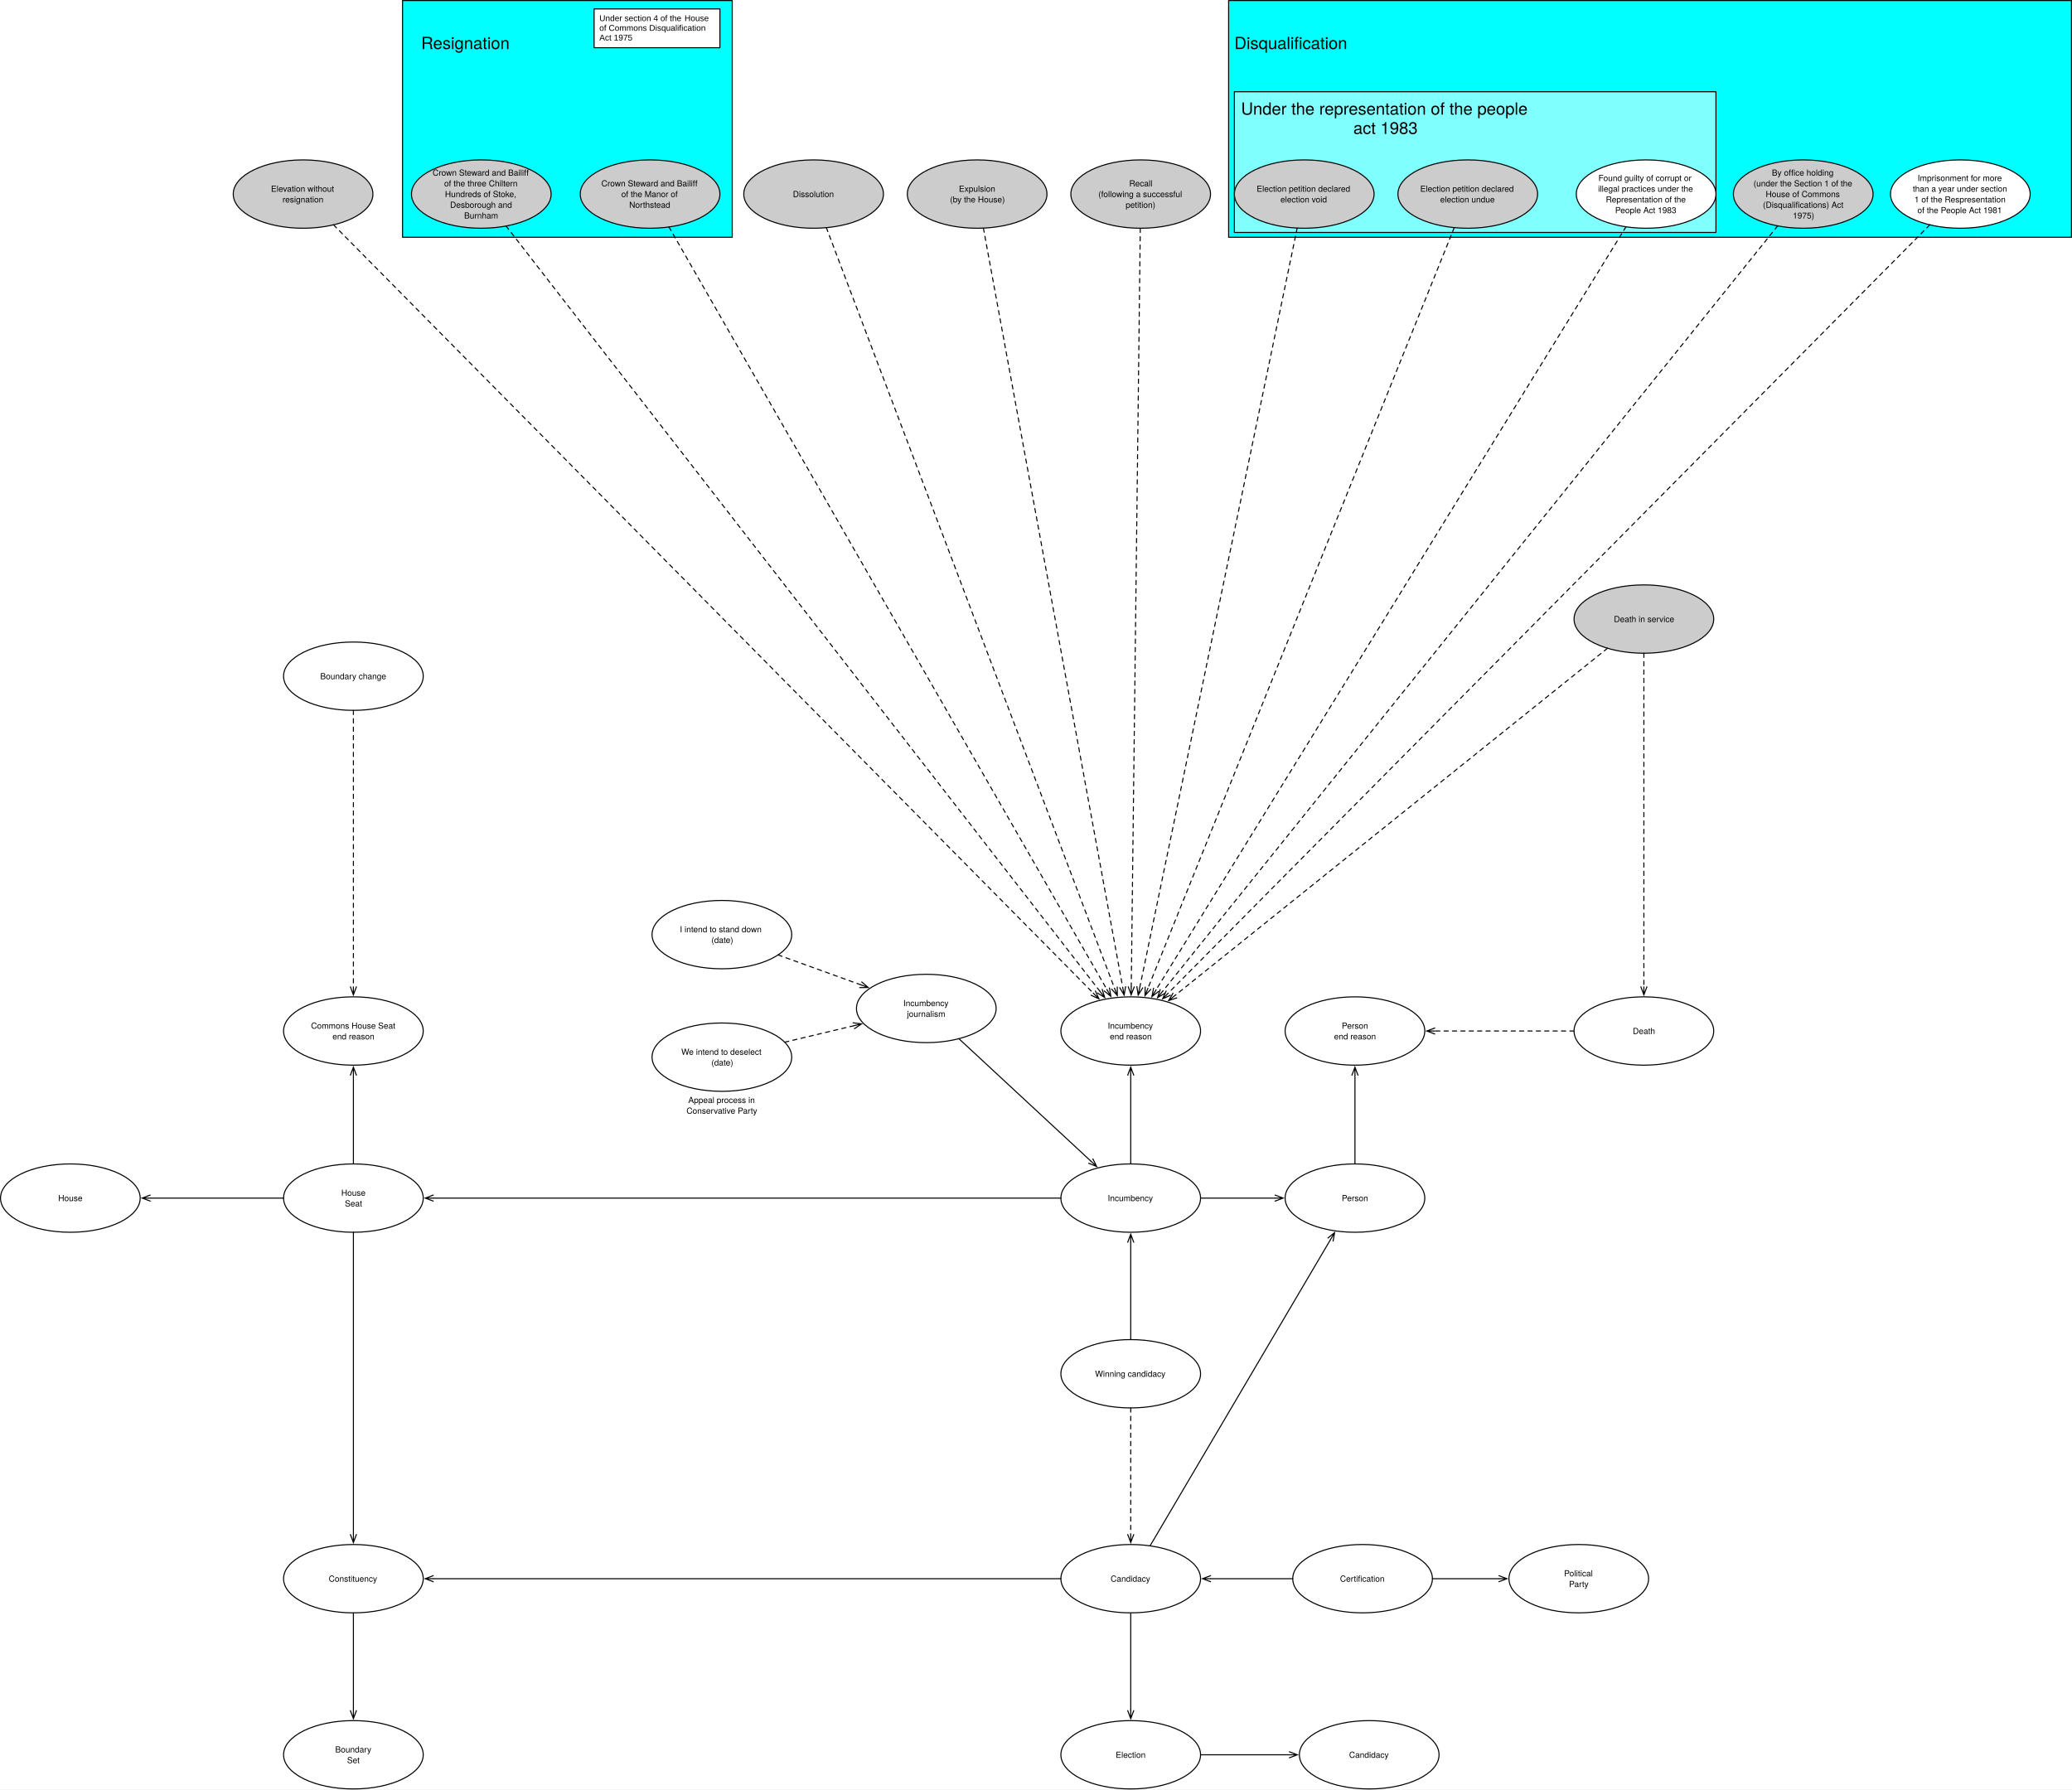
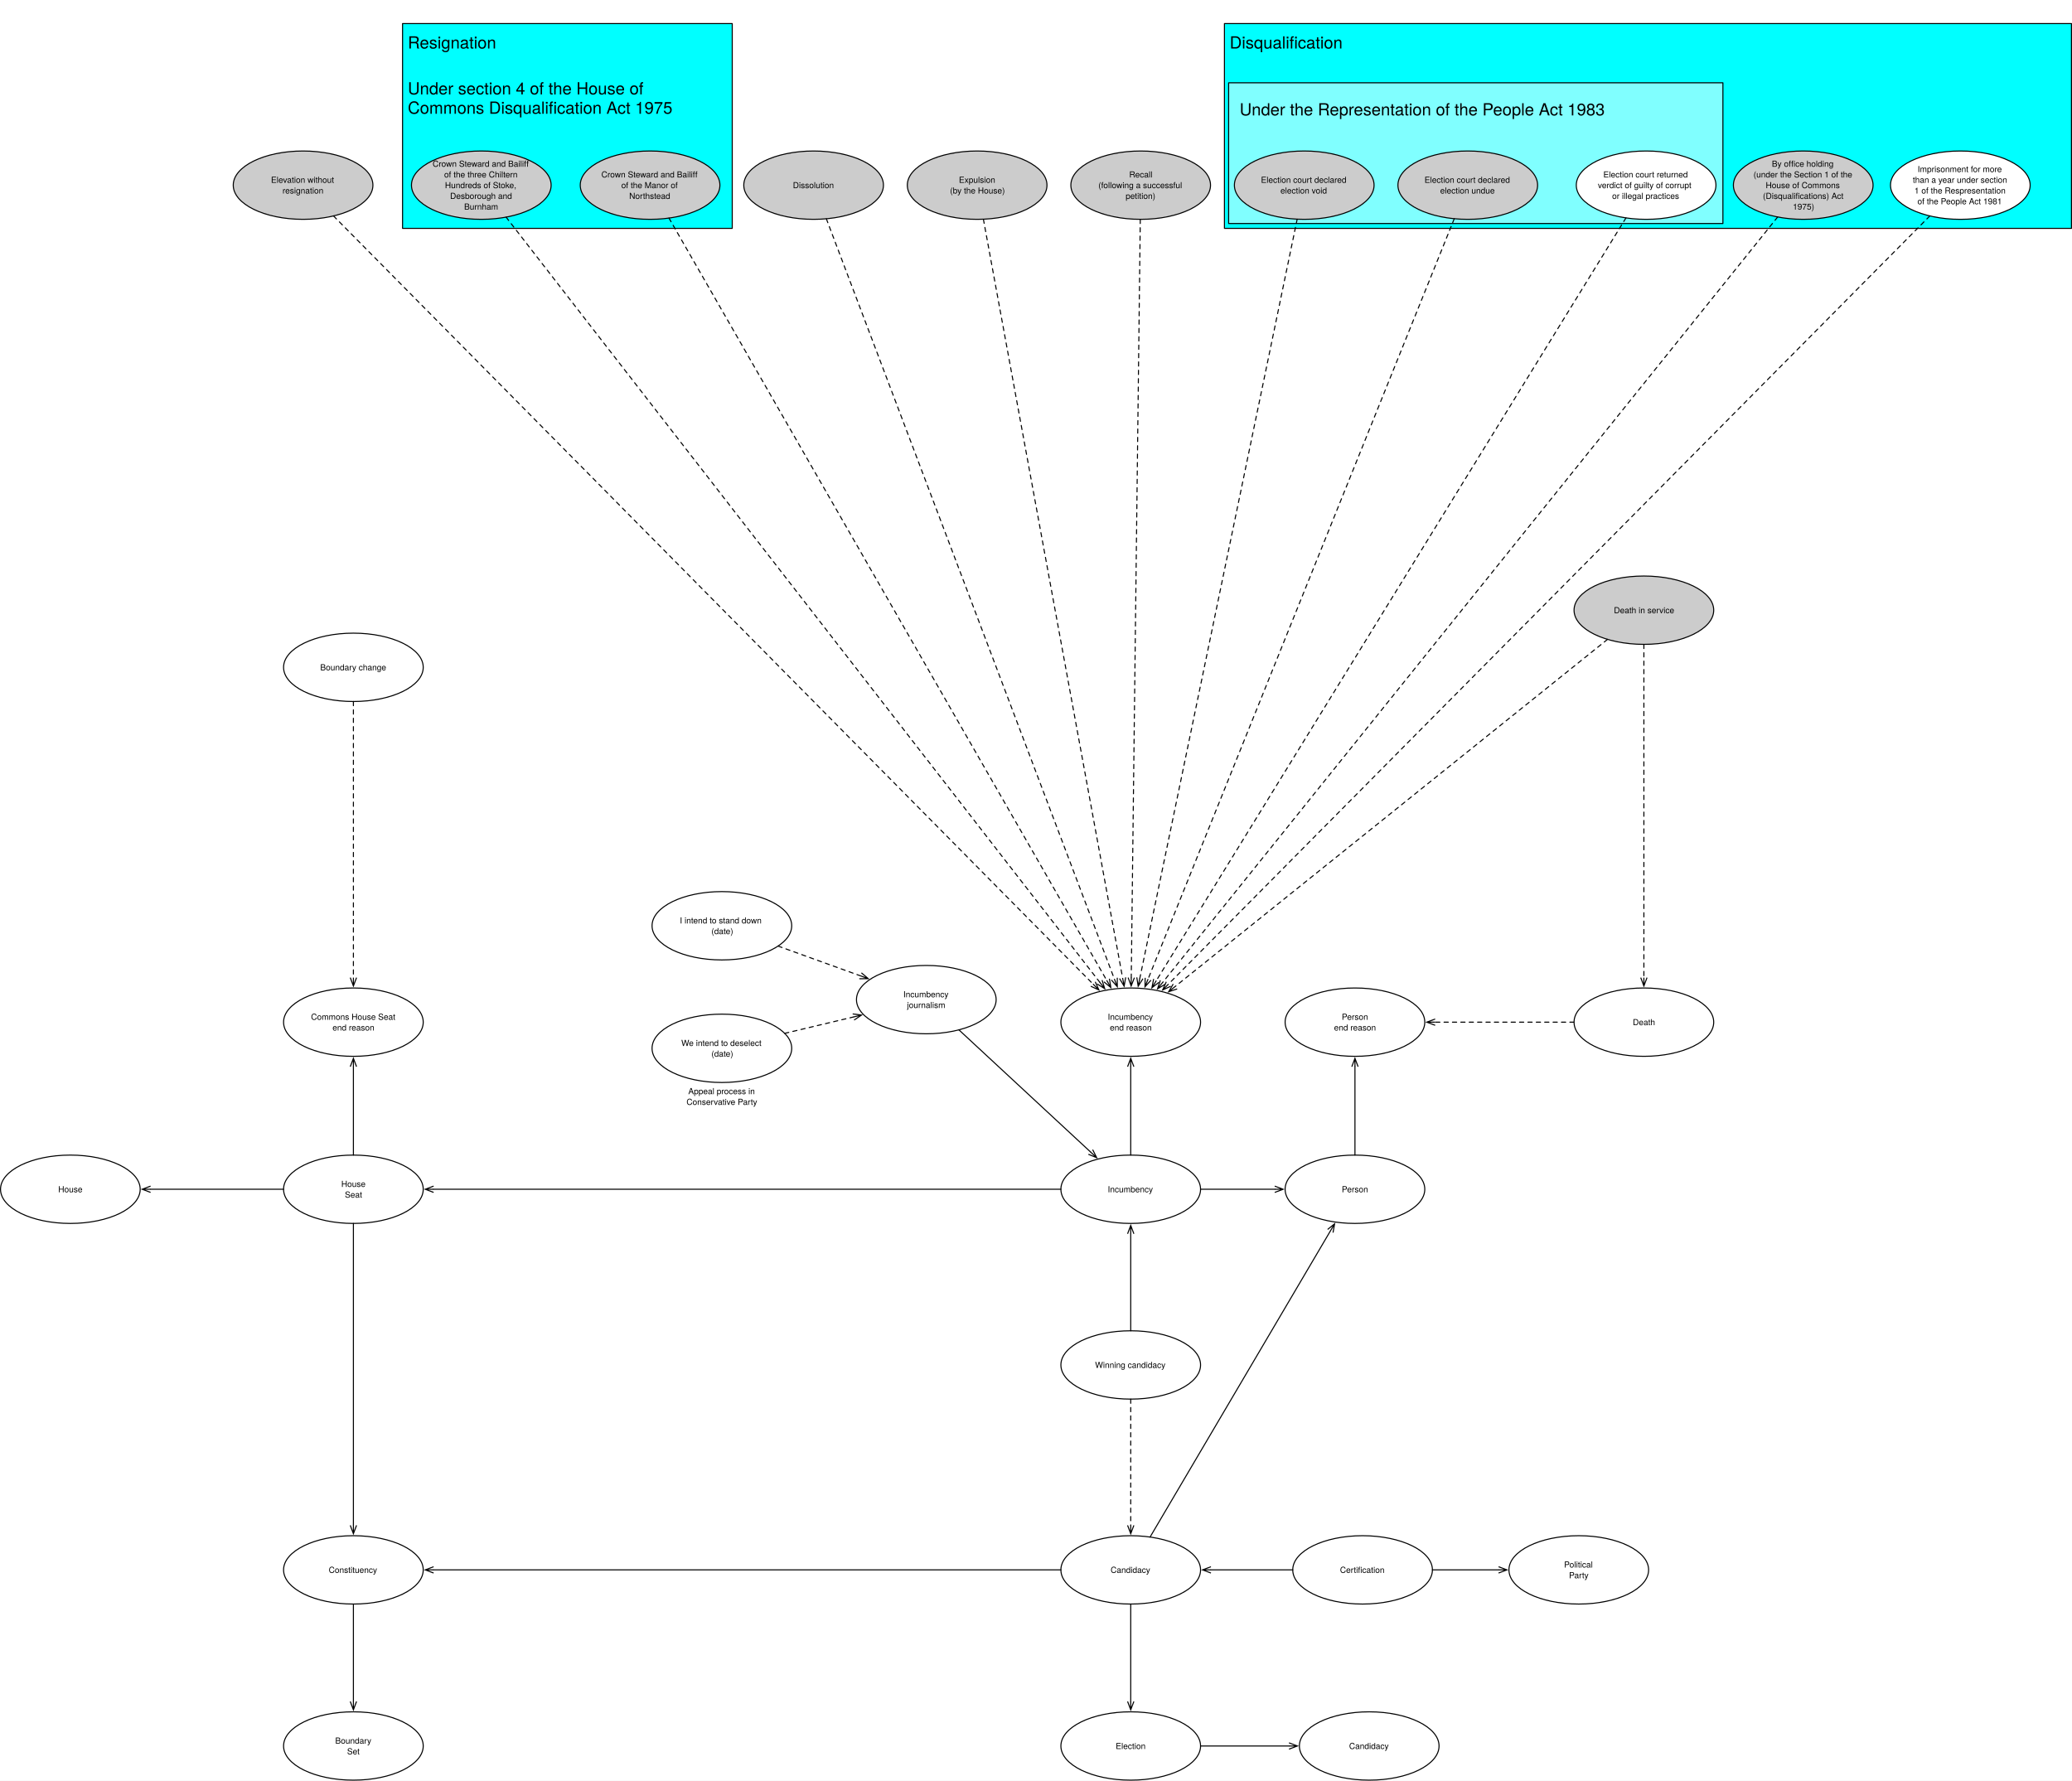
- <svg xmlns="http://www.w3.org/2000/svg" version="1.1" viewBox="-846.5 -788.5 1976.5 1707.197" width="1976.5" height="1707.197">
+ <svg xmlns="http://www.w3.org/2000/svg" version="1.1" viewBox="-846.5 -780 1976.5 1698.697" width="1976.5" height="1698.697">
  <defs>
    <marker orient="auto" overflow="visible" markerUnits="strokeWidth" id="StickArrow_Marker" stroke-linejoin="miter" stroke-miterlimit="10" viewBox="-1 -4 10 8" markerWidth="10" markerHeight="8" color="black">
      <g>
        <path d="M 8 0 L 0 0 M 0 -3 L 8 0 L 0 3" fill="none" stroke="currentColor" stroke-width="1" />
      </g>
    </marker>
  </defs>
  <g id="Canvas_1" fill-opacity="1" stroke="none" stroke-opacity="1" stroke-dasharray="none" fill="none">
-     <rect fill="white" x="-846.5" y="-788.5" width="1976.5" height="1707.197" />
+     <rect fill="white" x="-846.5" y="-780" width="1976.5" height="1698.697" />
    <g id="Canvas_1_Layer_1">
      <g id="Graphic_76">
-         <rect x="325.5" y="-788" width="804" height="225.852" fill="aqua" />
-         <rect x="325.5" y="-788" width="804" height="225.852" stroke="black" stroke-linecap="round" stroke-linejoin="round" stroke-width="1" />
+         <rect x="321.5" y="-757.5" width="808" height="195.352" fill="aqua" />
+         <rect x="321.5" y="-757.5" width="808" height="195.352" stroke="black" stroke-linecap="round" stroke-linejoin="round" stroke-width="1" />
      </g>
      <g id="Graphic_90">
-         <rect x="331" y="-701" width="459.364" height="134.246" fill="#80ffff" />
-         <rect x="331" y="-701" width="459.364" height="134.246" stroke="black" stroke-linecap="round" stroke-linejoin="round" stroke-width="1" />
+         <rect x="325.5" y="-701" width="471.5" height="134.246" fill="#80ffff" />
+         <rect x="325.5" y="-701" width="471.5" height="134.246" stroke="black" stroke-linecap="round" stroke-linejoin="round" stroke-width="1" />
      </g>
      <g id="Graphic_67">
-         <rect x="-462.5" y="-788" width="314.5" height="225.852" fill="aqua" />
-         <rect x="-462.5" y="-788" width="314.5" height="225.852" stroke="black" stroke-linecap="round" stroke-linejoin="round" stroke-width="1" />
+         <rect x="-462.5" y="-757.5" width="314.5" height="195.352" fill="aqua" />
+         <rect x="-462.5" y="-757.5" width="314.5" height="195.352" stroke="black" stroke-linecap="round" stroke-linejoin="round" stroke-width="1" />
      </g>
      <g id="Graphic_2">
        <ellipse cx="446" cy="354.5" rx="66.614" ry="32.598" fill="white" />
        <ellipse cx="446" cy="354.5" rx="66.614" ry="32.598" stroke="black" stroke-linecap="round" stroke-linejoin="round" stroke-width="1" />
        <text transform="translate(397.7087 349.388)" fill="black">
          <tspan font-family="Helvetica Neue" font-size="8" fill="black" x="35.699" y="8">Person</tspan>
        </text>
      </g>
      <g id="Graphic_4">
        <ellipse cx="232.114" cy="354.5" rx="66.614" ry="32.598" fill="white" />
        <ellipse cx="232.114" cy="354.5" rx="66.614" ry="32.598" stroke="black" stroke-linecap="round" stroke-linejoin="round" stroke-width="1" />
        <text transform="translate(183.8228 349.388)" fill="black">
          <tspan font-family="Helvetica Neue" font-size="8" fill="black" x="26.355" y="8">Incumbency</tspan>
        </text>
      </g>
      <g id="Graphic_5">
        <ellipse cx="-509.386" cy="354.5" rx="66.614" ry="32.598" fill="white" />
        <ellipse cx="-509.386" cy="354.5" rx="66.614" ry="32.598" stroke="black" stroke-linecap="round" stroke-linejoin="round" stroke-width="1" />
        <text transform="translate(-557.6772 344.276)" fill="black">
          <tspan font-family="Helvetica Neue" font-size="8" fill="black" x="36.735" y="8">House</tspan>
          <tspan font-family="Helvetica Neue" font-size="8" fill="black" x="40.143" y="18.224">Seat</tspan>
        </text>
      </g>
      <g id="Graphic_6">
        <ellipse cx="-779.386" cy="354.5" rx="66.614" ry="32.598" fill="white" />
        <ellipse cx="-779.386" cy="354.5" rx="66.614" ry="32.598" stroke="black" stroke-linecap="round" stroke-linejoin="round" stroke-width="1" />
        <text transform="translate(-827.6772 349.388)" fill="black">
          <tspan font-family="Helvetica Neue" font-size="8" fill="black" x="36.735" y="8">House</tspan>
        </text>
      </g>
      <g id="Line_7">
        <line x1="298.728" y1="354.5" x2="369.486" y2="354.5" marker-end="url(#StickArrow_Marker)" stroke="black" stroke-linecap="round" stroke-linejoin="round" stroke-width="1" />
      </g>
      <g id="Line_8">
        <line x1="165.5" y1="354.5" x2="-432.872" y2="354.5" marker-end="url(#StickArrow_Marker)" stroke="black" stroke-linecap="round" stroke-linejoin="round" stroke-width="1" />
      </g>
      <g id="Line_9">
        <line x1="-576" y1="354.5" x2="-702.872" y2="354.5" marker-end="url(#StickArrow_Marker)" stroke="black" stroke-linecap="round" stroke-linejoin="round" stroke-width="1" />
      </g>
      <g id="Graphic_10">
        <ellipse cx="-509.386" cy="717.598" rx="66.614" ry="32.598" fill="white" />
        <ellipse cx="-509.386" cy="717.598" rx="66.614" ry="32.598" stroke="black" stroke-linecap="round" stroke-linejoin="round" stroke-width="1" />
        <text transform="translate(-557.6772 712.4864)" fill="black">
          <tspan font-family="Helvetica Neue" font-size="8" fill="black" x="24.731" y="8">Constituency</tspan>
        </text>
      </g>
      <g id="Line_11">
        <line x1="-509.386" y1="387.098" x2="-509.386" y2="675.1" marker-end="url(#StickArrow_Marker)" stroke="black" stroke-linecap="round" stroke-linejoin="round" stroke-width="1" />
      </g>
      <g id="Graphic_12">
        <ellipse cx="-509.386" cy="885.598" rx="66.614" ry="32.598" fill="white" />
        <ellipse cx="-509.386" cy="885.598" rx="66.614" ry="32.598" stroke="black" stroke-linecap="round" stroke-linejoin="round" stroke-width="1" />
        <text transform="translate(-557.6772 875.3744)" fill="black">
          <tspan font-family="Helvetica Neue" font-size="8" fill="black" x="30.955" y="8">Boundary</tspan>
          <tspan font-family="Helvetica Neue" font-size="8" fill="black" x="42.291" y="18.224">Set</tspan>
        </text>
      </g>
      <g id="Line_13">
        <line x1="-509.386" y1="750.197" x2="-509.386" y2="843.1" marker-end="url(#StickArrow_Marker)" stroke="black" stroke-linecap="round" stroke-linejoin="round" stroke-width="1" />
      </g>
      <g id="Graphic_16">
        <ellipse cx="232.114" cy="522.098" rx="66.614" ry="32.598" fill="white" />
        <ellipse cx="232.114" cy="522.098" rx="66.614" ry="32.598" stroke="black" stroke-linecap="round" stroke-linejoin="round" stroke-width="1" />
        <text transform="translate(183.8228 516.9864)" fill="black">
          <tspan font-family="Helvetica Neue" font-size="8" fill="black" x="14.283" y="8">Winning candidacy</tspan>
        </text>
      </g>
      <g id="Line_17">
        <line x1="232.114" y1="554.697" x2="232.114" y2="675.1" marker-end="url(#StickArrow_Marker)" stroke="black" stroke-linecap="round" stroke-linejoin="round" stroke-dasharray="4.0,4.0" stroke-width="1" />
      </g>
      <g id="Line_18">
        <line x1="232.114" y1="489.5" x2="232.114" y2="396.998" marker-end="url(#StickArrow_Marker)" stroke="black" stroke-linecap="round" stroke-linejoin="round" stroke-width="1" />
      </g>
      <g id="Graphic_20">
        <ellipse cx="232.114" cy="195.098" rx="66.614" ry="32.598" fill="white" />
        <ellipse cx="232.114" cy="195.098" rx="66.614" ry="32.598" stroke="black" stroke-linecap="round" stroke-linejoin="round" stroke-width="1" />
        <text transform="translate(183.8228 184.8744)" fill="black">
          <tspan font-family="Helvetica Neue" font-size="8" fill="black" x="26.355" y="8">Incumbency</tspan>
          <tspan font-family="Helvetica Neue" font-size="8" fill="black" x="28.359" y="18.224">end reason</tspan>
        </text>
      </g>
      <g id="Line_21">
        <line x1="232.114" y1="321.902" x2="232.114" y2="237.597" marker-end="url(#StickArrow_Marker)" stroke="black" stroke-linecap="round" stroke-linejoin="round" stroke-width="1" />
      </g>
      <g id="Graphic_22">
        <ellipse cx="-387.386" cy="-603.352" rx="66.614" ry="32.598" fill="#ccc" />
        <ellipse cx="-387.386" cy="-603.352" rx="66.614" ry="32.598" stroke="black" stroke-linecap="round" stroke-linejoin="round" stroke-width="1" />
        <text transform="translate(-435.6772 -628.9124)" fill="black">
          <tspan font-family="Helvetica Neue" font-size="8" fill="black" x="1.839" y="8">Crown Steward and Bailiff </tspan>
          <tspan font-family="Helvetica Neue" font-size="8" fill="black" x="12.879" y="18.224">of the three Chiltern </tspan>
          <tspan font-family="Helvetica Neue" font-size="8" fill="black" x="13.615" y="28.448">Hundreds of Stoke, </tspan>
          <tspan font-family="Helvetica Neue" font-size="8" fill="black" x="18.503" y="38.672">Desborough and</tspan>
          <tspan font-family="Helvetica Neue" font-size="8" fill="black" x="31.915" y="48.896">Burnham</tspan>
        </text>
      </g>
      <g id="Line_24">
        <line x1="-363.735" y1="-572.869" x2="202.394" y2="156.793" marker-end="url(#StickArrow_Marker)" stroke="black" stroke-linecap="round" stroke-linejoin="round" stroke-dasharray="4.0,4.0" stroke-width="1" />
      </g>
      <g id="Graphic_25">
        <ellipse cx="-226.386" cy="-603.352" rx="66.614" ry="32.598" fill="#ccc" />
        <ellipse cx="-226.386" cy="-603.352" rx="66.614" ry="32.598" stroke="black" stroke-linecap="round" stroke-linejoin="round" stroke-width="1" />
        <text transform="translate(-274.6772 -618.6884)" fill="black">
          <tspan font-family="Helvetica Neue" font-size="8" fill="black" x="1.839" y="8">Crown Steward and Bailiff </tspan>
          <tspan font-family="Helvetica Neue" font-size="8" fill="black" x="20.879" y="18.224">of the Manor of </tspan>
          <tspan font-family="Helvetica Neue" font-size="8" fill="black" x="28.363" y="28.448">Northstead</tspan>
        </text>
      </g>
      <g id="Line_26">
        <line x1="-208.361" y1="-571.964" x2="209.16" y2="155.125" marker-end="url(#StickArrow_Marker)" stroke="black" stroke-linecap="round" stroke-linejoin="round" stroke-dasharray="4.0,4.0" stroke-width="1" />
      </g>
      <g id="Graphic_27">
        <ellipse cx="-70.386" cy="-603.352" rx="66.614" ry="32.598" fill="#ccc" />
        <ellipse cx="-70.386" cy="-603.352" rx="66.614" ry="32.598" stroke="black" stroke-linecap="round" stroke-linejoin="round" stroke-width="1" />
        <text transform="translate(-118.6772 -608.4644)" fill="black">
          <tspan font-family="Helvetica Neue" font-size="8" fill="black" x="28.511" y="8">Dissolution</tspan>
        </text>
      </g>
      <g id="Line_28">
        <line x1="-58.241" y1="-571.297" x2="216.462" y2="153.785" marker-end="url(#StickArrow_Marker)" stroke="black" stroke-linecap="round" stroke-linejoin="round" stroke-dasharray="4.0,4.0" stroke-width="1" />
      </g>
      <g id="Graphic_29">
        <ellipse cx="85.614" cy="-603.352" rx="66.614" ry="32.598" fill="#ccc" />
        <ellipse cx="85.614" cy="-603.352" rx="66.614" ry="32.598" stroke="black" stroke-linecap="round" stroke-linejoin="round" stroke-width="1" />
        <text transform="translate(37.32283 -613.5764)" fill="black">
          <tspan font-family="Helvetica Neue" font-size="8" fill="black" x="30.883" y="8">Expulsion</tspan>
          <tspan font-family="Helvetica Neue" font-size="8" fill="black" x="22.435" y="18.224">(by the House)</tspan>
        </text>
      </g>
      <g id="Line_30">
        <line x1="91.572" y1="-570.884" x2="224.37" y2="152.892" marker-end="url(#StickArrow_Marker)" stroke="black" stroke-linecap="round" stroke-linejoin="round" stroke-dasharray="4.0,4.0" stroke-width="1" />
      </g>
      <g id="Graphic_31">
        <ellipse cx="873.614" cy="-603.352" rx="66.614" ry="32.598" fill="#ccc" />
        <ellipse cx="873.614" cy="-603.352" rx="66.614" ry="32.598" stroke="black" stroke-linecap="round" stroke-linejoin="round" stroke-width="1" />
        <text transform="translate(825.3228 -628.9124)" fill="black">
          <tspan font-family="Helvetica Neue" font-size="8" fill="black" x="18.351" y="8">By office holding</tspan>
          <tspan font-family="Helvetica Neue" font-size="8" fill="black" x=".871" y="18.224">(under the Section 1 of the </tspan>
          <tspan font-family="Helvetica Neue" font-size="8" fill="black" x="12.503" y="28.448">House of Commons </tspan>
          <tspan font-family="Helvetica Neue" font-size="8" fill="black" x="9.847" y="38.672">(Disqualifications) Act </tspan>
          <tspan font-family="Helvetica Neue" font-size="8" fill="black" x="38.359" y="48.896">1975)</tspan>
        </text>
      </g>
      <g id="Line_32">
        <line x1="849.234" y1="-573.007" x2="262.695" y2="157.035" marker-end="url(#StickArrow_Marker)" stroke="black" stroke-linecap="round" stroke-linejoin="round" stroke-dasharray="4.0,4.0" stroke-width="1" />
      </g>
      <g id="Graphic_33">
        <ellipse cx="241.614" cy="-603.352" rx="66.614" ry="32.598" fill="#ccc" />
        <ellipse cx="241.614" cy="-603.352" rx="66.614" ry="32.598" stroke="black" stroke-linecap="round" stroke-linejoin="round" stroke-width="1" />
        <text transform="translate(193.3228 -618.6884)" fill="black">
          <tspan font-family="Helvetica Neue" font-size="8" fill="black" x="37.331" y="8">Recall</tspan>
          <tspan font-family="Helvetica Neue" font-size="8" fill="black" x="7.927" y="18.224">(following a successful </tspan>
          <tspan font-family="Helvetica Neue" font-size="8" fill="black" x="33.919" y="28.448">petition)</tspan>
        </text>
      </g>
      <g id="Line_34">
        <line x1="241.226" y1="-570.755" x2="232.62" y2="152.601" marker-end="url(#StickArrow_Marker)" stroke="black" stroke-linecap="round" stroke-linejoin="round" stroke-dasharray="4.0,4.0" stroke-width="1" />
      </g>
      <g id="Graphic_35">
        <ellipse cx="723.75" cy="-603.352" rx="66.614" ry="32.598" fill="white" />
        <ellipse cx="723.75" cy="-603.352" rx="66.614" ry="32.598" stroke="black" stroke-linecap="round" stroke-linejoin="round" stroke-width="1" />
-         <text transform="translate(675.4587 -623.8004)" fill="black">
-           <tspan font-family="Helvetica Neue" font-size="8" fill="black" x="2.803" y="8">Found guilty of corrupt or </tspan>
-           <tspan font-family="Helvetica Neue" font-size="8" fill="black" x="2.435" y="18.224">illegal practices under the </tspan>
-           <tspan font-family="Helvetica Neue" font-size="8" fill="black" x="9.839" y="28.448">Representation of the </tspan>
-           <tspan font-family="Helvetica Neue" font-size="8" fill="black" x="18.727" y="38.672">People Act 1983</tspan>
+         <text transform="translate(675.4587 -618.6884)" fill="black">
+           <tspan font-family="Helvetica Neue" font-size="8" fill="black" x="7.471" y="8">Election court returned </tspan>
+           <tspan font-family="Helvetica Neue" font-size="8" fill="black" x="2.287" y="18.224">verdict of guilty of corrupt </tspan>
+           <tspan font-family="Helvetica Neue" font-size="8" fill="black" x="15.851" y="28.448">or illegal practices</tspan>
        </text>
      </g>
      <g id="Line_36">
        <line x1="704.528" y1="-572.134" x2="256.527" y2="155.45" marker-end="url(#StickArrow_Marker)" stroke="black" stroke-linecap="round" stroke-linejoin="round" stroke-dasharray="4.0,4.0" stroke-width="1" />
      </g>
      <g id="Graphic_44">
        <ellipse cx="232.114" cy="717.598" rx="66.614" ry="32.598" fill="white" />
        <ellipse cx="232.114" cy="717.598" rx="66.614" ry="32.598" stroke="black" stroke-linecap="round" stroke-linejoin="round" stroke-width="1" />
        <text transform="translate(183.8228 712.4864)" fill="black">
          <tspan font-family="Helvetica Neue" font-size="8" fill="black" x="29.103" y="8">Candidacy</tspan>
        </text>
      </g>
      <g id="Line_45">
        <line x1="165.5" y1="717.598" x2="-432.872" y2="717.598" marker-end="url(#StickArrow_Marker)" stroke="black" stroke-linecap="round" stroke-linejoin="round" stroke-width="1" />
      </g>
      <g id="Graphic_46">
        <ellipse cx="659.509" cy="717.598" rx="66.614" ry="32.598" fill="white" />
        <ellipse cx="659.509" cy="717.598" rx="66.614" ry="32.598" stroke="black" stroke-linecap="round" stroke-linejoin="round" stroke-width="1" />
        <text transform="translate(611.2178 707.3744)" fill="black">
          <tspan font-family="Helvetica Neue" font-size="8" fill="black" x="34.295" y="8">Political</tspan>
          <tspan font-family="Helvetica Neue" font-size="8" fill="black" x="38.959" y="18.224">Party</tspan>
        </text>
      </g>
      <g id="Graphic_47">
        <ellipse cx="453.281" cy="717.598" rx="66.614" ry="32.598" fill="white" />
        <ellipse cx="453.281" cy="717.598" rx="66.614" ry="32.598" stroke="black" stroke-linecap="round" stroke-linejoin="round" stroke-width="1" />
        <text transform="translate(404.9895 712.4864)" fill="black">
          <tspan font-family="Helvetica Neue" font-size="8" fill="black" x="26.739" y="8">Certification</tspan>
        </text>
      </g>
      <g id="Line_48">
        <line x1="386.667" y1="717.598" x2="308.628" y2="717.598" marker-end="url(#StickArrow_Marker)" stroke="black" stroke-linecap="round" stroke-linejoin="round" stroke-width="1" />
      </g>
      <g id="Line_49">
        <line x1="519.895" y1="717.598" x2="582.995" y2="717.598" marker-end="url(#StickArrow_Marker)" stroke="black" stroke-linecap="round" stroke-linejoin="round" stroke-width="1" />
      </g>
      <g id="Line_50">
        <line x1="250.569" y1="686.27" x2="422.521" y2="394.359" marker-end="url(#StickArrow_Marker)" stroke="black" stroke-linecap="round" stroke-linejoin="round" stroke-width="1" />
      </g>
      <g id="Graphic_51">
        <ellipse cx="232.114" cy="885.598" rx="66.614" ry="32.598" fill="white" />
        <ellipse cx="232.114" cy="885.598" rx="66.614" ry="32.598" stroke="black" stroke-linecap="round" stroke-linejoin="round" stroke-width="1" />
        <text transform="translate(183.8228 880.4864)" fill="black">
          <tspan font-family="Helvetica Neue" font-size="8" fill="black" x="33.995" y="8">Election</tspan>
        </text>
      </g>
      <g id="Line_52">
        <line x1="232.114" y1="750.197" x2="232.114" y2="843.1" marker-end="url(#StickArrow_Marker)" stroke="black" stroke-linecap="round" stroke-linejoin="round" stroke-width="1" />
      </g>
      <g id="Graphic_54">
        <ellipse cx="459.614" cy="885.598" rx="66.614" ry="32.598" fill="white" />
        <ellipse cx="459.614" cy="885.598" rx="66.614" ry="32.598" stroke="black" stroke-linecap="round" stroke-linejoin="round" stroke-width="1" />
        <text transform="translate(411.3228 880.4864)" fill="black">
          <tspan font-family="Helvetica Neue" font-size="8" fill="black" x="29.103" y="8">Candidacy</tspan>
        </text>
      </g>
      <g id="Line_55">
        <line x1="298.728" y1="885.598" x2="383.1" y2="885.598" marker-end="url(#StickArrow_Marker)" stroke="black" stroke-linecap="round" stroke-linejoin="round" stroke-width="1" />
      </g>
      <g id="Graphic_56">
        <ellipse cx="37.114" cy="173.598" rx="66.614" ry="32.598" fill="white" />
        <ellipse cx="37.114" cy="173.598" rx="66.614" ry="32.598" stroke="black" stroke-linecap="round" stroke-linejoin="round" stroke-width="1" />
        <text transform="translate(-11.17717 163.3744)" fill="black">
          <tspan font-family="Helvetica Neue" font-size="8" fill="black" x="26.355" y="8">Incumbency</tspan>
          <tspan font-family="Helvetica Neue" font-size="8" fill="black" x="29.919" y="18.224">journalism</tspan>
        </text>
      </g>
      <g id="Line_57">
        <line x1="68.202" y1="202.439" x2="193.768" y2="318.926" marker-end="url(#StickArrow_Marker)" stroke="black" stroke-linecap="round" stroke-linejoin="round" stroke-width="1" />
      </g>
      <g id="Graphic_58">
        <ellipse cx="-157.886" cy="103.148" rx="66.614" ry="32.598" fill="white" />
        <ellipse cx="-157.886" cy="103.148" rx="66.614" ry="32.598" stroke="black" stroke-linecap="round" stroke-linejoin="round" stroke-width="1" />
        <text transform="translate(-206.1772 92.92364)" fill="black">
          <tspan font-family="Helvetica Neue" font-size="8" fill="black" x="8.207" y="8">I intend to stand down </tspan>
          <tspan font-family="Helvetica Neue" font-size="8" fill="black" x="38.291" y="18.224">(date)</tspan>
        </text>
      </g>
      <g id="Line_59">
        <line x1="-104.287" y1="122.512" x2="-25.795" y2="150.87" marker-end="url(#StickArrow_Marker)" stroke="black" stroke-linecap="round" stroke-linejoin="round" stroke-dasharray="4.0,4.0" stroke-width="1" />
      </g>
      <g id="Graphic_60">
        <ellipse cx="-157.886" cy="220.049" rx="66.614" ry="32.598" fill="white" />
        <ellipse cx="-157.886" cy="220.049" rx="66.614" ry="32.598" stroke="black" stroke-linecap="round" stroke-linejoin="round" stroke-width="1" />
        <text transform="translate(-206.1772 209.8252)" fill="black">
          <tspan font-family="Helvetica Neue" font-size="8" fill="black" x="9.547" y="8">We intend to deselect </tspan>
          <tspan font-family="Helvetica Neue" font-size="8" fill="black" x="38.291" y="18.224">(date)</tspan>
        </text>
      </g>
      <g id="Line_61">
        <line x1="-97.975" y1="205.778" x2="-32.428" y2="190.164" marker-end="url(#StickArrow_Marker)" stroke="black" stroke-linecap="round" stroke-linejoin="round" stroke-dasharray="4.0,4.0" stroke-width="1" />
      </g>
      <g id="Graphic_62">
        <text transform="translate(-212.8858 255.8006)" fill="black">
          <tspan font-family="Helvetica Neue" font-size="8" fill="black" x="22.92" y="8">Appeal process in </tspan>
          <tspan font-family="Helvetica Neue" font-size="8" fill="black" x="21.224" y="18.224">Conservative Party</tspan>
        </text>
      </g>
      <g id="Graphic_65">
        <ellipse cx="-557.386" cy="-603.352" rx="66.614" ry="32.598" fill="#ccc" />
        <ellipse cx="-557.386" cy="-603.352" rx="66.614" ry="32.598" stroke="black" stroke-linecap="round" stroke-linejoin="round" stroke-width="1" />
        <text transform="translate(-605.6772 -613.5764)" fill="black">
          <tspan font-family="Helvetica Neue" font-size="8" fill="black" x="17.699" y="8">Elevation without </tspan>
          <tspan font-family="Helvetica Neue" font-size="8" fill="black" x="28.659" y="18.224">resignation</tspan>
        </text>
      </g>
      <g id="Line_66">
        <line x1="-528.363" y1="-574.001" x2="196.131" y2="158.707" marker-end="url(#StickArrow_Marker)" stroke="black" stroke-linecap="round" stroke-linejoin="round" stroke-dasharray="4.0,4.0" stroke-width="1" />
      </g>
      <g id="Graphic_68">
-         <text transform="translate(-457.5 -756.6994)" fill="black">
-           <tspan font-family="Helvetica Neue" font-size="16" fill="black" x="12.776" y="15">Resignation</tspan>
+         <text transform="translate(-457.5 -748.6994)" fill="black">
+           <tspan font-family="Helvetica Neue" font-size="16" fill="black" x="0" y="15">Resignation</tspan>
        </text>
      </g>
      <g id="Graphic_69">
        <ellipse cx="446" cy="195.098" rx="66.614" ry="32.598" fill="white" />
        <ellipse cx="446" cy="195.098" rx="66.614" ry="32.598" stroke="black" stroke-linecap="round" stroke-linejoin="round" stroke-width="1" />
        <text transform="translate(397.7087 184.8744)" fill="black">
          <tspan font-family="Helvetica Neue" font-size="8" fill="black" x="35.699" y="8">Person</tspan>
          <tspan font-family="Helvetica Neue" font-size="8" fill="black" x="28.359" y="18.224">end reason</tspan>
        </text>
      </g>
      <g id="Line_70">
        <line x1="446" y1="321.902" x2="446" y2="237.597" marker-end="url(#StickArrow_Marker)" stroke="black" stroke-linecap="round" stroke-linejoin="round" stroke-width="1" />
      </g>
      <g id="Graphic_71">
        <ellipse cx="721.614" cy="-197.902" rx="66.614" ry="32.598" fill="#ccc" />
        <ellipse cx="721.614" cy="-197.902" rx="66.614" ry="32.598" stroke="black" stroke-linecap="round" stroke-linejoin="round" stroke-width="1" />
        <text transform="translate(673.3228 -203.0136)" fill="black">
          <tspan font-family="Helvetica Neue" font-size="8" fill="black" x="19.695" y="8">Death in service</tspan>
        </text>
      </g>
      <g id="Line_72">
        <line x1="655" y1="195.098" x2="522.514" y2="195.098" marker-end="url(#StickArrow_Marker)" stroke="black" stroke-linecap="round" stroke-linejoin="round" stroke-dasharray="4.0,4.0" stroke-width="1" />
      </g>
      <g id="Line_73">
        <line x1="686.936" y1="-170.06" x2="274.512" y2="161.059" marker-end="url(#StickArrow_Marker)" stroke="black" stroke-linecap="round" stroke-linejoin="round" stroke-dasharray="4.0,4.0" stroke-width="1" />
      </g>
      <g id="Graphic_74">
        <ellipse cx="721.614" cy="195.098" rx="66.614" ry="32.598" fill="white" />
        <ellipse cx="721.614" cy="195.098" rx="66.614" ry="32.598" stroke="black" stroke-linecap="round" stroke-linejoin="round" stroke-width="1" />
        <text transform="translate(673.3228 189.9864)" fill="black">
          <tspan font-family="Helvetica Neue" font-size="8" fill="black" x="37.695" y="8">Death</tspan>
        </text>
      </g>
      <g id="Line_75">
        <line x1="721.614" y1="-165.303" x2="721.614" y2="152.6" marker-end="url(#StickArrow_Marker)" stroke="black" stroke-linecap="round" stroke-linejoin="round" stroke-dasharray="4.0,4.0" stroke-width="1" />
      </g>
      <g id="Graphic_77">
-         <text transform="translate(330.5 -756.6994)" fill="black">
-           <tspan font-family="Helvetica Neue" font-size="16" fill="black" x=".48" y="15">Disqualification</tspan>
+         <text transform="translate(326.5 -748.6994)" fill="black">
+           <tspan font-family="Helvetica Neue" font-size="16" fill="black" x="0" y="15">Disqualification</tspan>
        </text>
      </g>
      <g id="Graphic_78">
        <ellipse cx="-509.386" cy="195.098" rx="66.614" ry="32.598" fill="white" />
        <ellipse cx="-509.386" cy="195.098" rx="66.614" ry="32.598" stroke="black" stroke-linecap="round" stroke-linejoin="round" stroke-width="1" />
        <text transform="translate(-557.6772 184.8744)" fill="black">
          <tspan font-family="Helvetica Neue" font-size="8" fill="black" x="7.835" y="8">Commons House Seat </tspan>
          <tspan font-family="Helvetica Neue" font-size="8" fill="black" x="28.359" y="18.224">end reason </tspan>
        </text>
      </g>
      <g id="Line_79">
        <line x1="-509.386" y1="321.902" x2="-509.386" y2="237.597" marker-end="url(#StickArrow_Marker)" stroke="black" stroke-linecap="round" stroke-linejoin="round" stroke-width="1" />
      </g>
      <g id="Graphic_80">
        <ellipse cx="-509.386" cy="-143.402" rx="66.614" ry="32.598" fill="white" />
        <ellipse cx="-509.386" cy="-143.402" rx="66.614" ry="32.598" stroke="black" stroke-linecap="round" stroke-linejoin="round" stroke-width="1" />
        <text transform="translate(-557.6772 -148.5136)" fill="black">
          <tspan font-family="Helvetica Neue" font-size="8" fill="black" x="16.655" y="8">Boundary change</tspan>
        </text>
      </g>
      <g id="Line_81">
        <line x1="-509.386" y1="-110.803" x2="-509.386" y2="152.6" marker-end="url(#StickArrow_Marker)" stroke="black" stroke-linecap="round" stroke-linejoin="round" stroke-dasharray="4.0,4.0" stroke-width="1" />
      </g>
      <g id="Graphic_83">
        <ellipse cx="1023.478" cy="-603.352" rx="66.614" ry="32.598" fill="white" />
        <ellipse cx="1023.478" cy="-603.352" rx="66.614" ry="32.598" stroke="black" stroke-linecap="round" stroke-linejoin="round" stroke-width="1" />
        <text transform="translate(975.187 -623.8004)" fill="black">
          <tspan font-family="Helvetica Neue" font-size="8" fill="black" x="7.535" y="8">Imprisonment for more </tspan>
          <tspan font-family="Helvetica Neue" font-size="8" fill="black" x="2.947" y="18.224">than a year under section </tspan>
          <tspan font-family="Helvetica Neue" font-size="8" fill="black" x="4.503" y="28.448">1 of the Respresentation </tspan>
          <tspan font-family="Helvetica Neue" font-size="8" fill="black" x="7.391" y="38.672">of the People Act 1981</tspan>
        </text>
      </g>
      <g id="Line_84">
        <line x1="994.4" y1="-574.014" x2="268.161" y2="158.728" marker-end="url(#StickArrow_Marker)" stroke="black" stroke-linecap="round" stroke-linejoin="round" stroke-dasharray="4.0,4.0" stroke-width="1" />
      </g>
-       <g id="Graphic_86">
-         <rect x="-279.772" y="-780" width="120" height="37" fill="white" />
-         <rect x="-279.772" y="-780" width="120" height="37" stroke="black" stroke-linecap="round" stroke-linejoin="round" stroke-width="1" />
-         <text transform="translate(-274.7717 -775.3926)" fill="black">
-           <tspan font-family="Arial" font-size="8" fill="black" x="0" y="7">Under section 4 of the </tspan>
-           <tspan font-family="Arial" font-size="8" fill="black" y="7">House </tspan>
-           <tspan font-family="Arial" font-size="8" fill="black" x="0" y="16.262">of Commons Disqualification </tspan>
-           <tspan font-family="Arial" font-size="8" fill="black" x="0" y="25.523">Act 1975</tspan>
-         </text>
-       </g>
      <g id="Graphic_88">
        <ellipse cx="397.614" cy="-603.352" rx="66.614" ry="32.598" fill="#ccc" />
        <ellipse cx="397.614" cy="-603.352" rx="66.614" ry="32.598" stroke="black" stroke-linecap="round" stroke-linejoin="round" stroke-width="1" />
        <text transform="translate(349.3228 -613.5764)" fill="black">
-           <tspan font-family="Helvetica Neue" font-size="8" fill="black" x="2.951" y="8">Election petition declared </tspan>
+           <tspan font-family="Helvetica Neue" font-size="8" fill="black" x="7.027" y="8">Election court declared </tspan>
          <tspan font-family="Helvetica Neue" font-size="8" fill="black" x="25.623" y="18.224">election void</tspan>
        </text>
      </g>
      <g id="Graphic_89">
        <ellipse cx="553.614" cy="-603.352" rx="66.614" ry="32.598" fill="#ccc" />
        <ellipse cx="553.614" cy="-603.352" rx="66.614" ry="32.598" stroke="black" stroke-linecap="round" stroke-linejoin="round" stroke-width="1" />
        <text transform="translate(505.3228 -613.5764)" fill="black">
-           <tspan font-family="Helvetica Neue" font-size="8" fill="black" x="2.951" y="8">Election petition declared </tspan>
+           <tspan font-family="Helvetica Neue" font-size="8" fill="black" x="7.027" y="8">Election court declared </tspan>
          <tspan font-family="Helvetica Neue" font-size="8" fill="black" x="21.987" y="18.224">election undue</tspan>
        </text>
      </g>
      <g id="Graphic_91">
-         <text transform="translate(336 -694.1147)" fill="black">
-           <tspan font-family="Helvetica Neue" font-size="16" fill="black" x="1.358" y="15">Under the representation of the people </tspan>
-           <tspan font-family="Helvetica Neue" font-size="16" fill="black" x="108.486" y="33.448">act 1983</tspan>
+         <text transform="translate(336 -684.8907)" fill="black">
+           <tspan font-family="Helvetica Neue" font-size="16" fill="black" x="0" y="15">Under the Representation of the People Act 1983</tspan>
        </text>
      </g>
      <g id="Line_92">
        <line x1="540.735" y1="-571.366" x2="248.692" y2="153.928" marker-end="url(#StickArrow_Marker)" stroke="black" stroke-linecap="round" stroke-linejoin="round" stroke-dasharray="4.0,4.0" stroke-width="1" />
      </g>
      <g id="Line_93">
        <line x1="390.892" y1="-570.919" x2="240.846" y2="152.971" marker-end="url(#StickArrow_Marker)" stroke="black" stroke-linecap="round" stroke-linejoin="round" stroke-dasharray="4.0,4.0" stroke-width="1" />
+       </g>
+       <g id="Graphic_94">
+         <text transform="translate(-457.5 -704.9234)" fill="black">
+           <tspan font-family="Helvetica Neue" font-size="16" fill="black" x="0" y="15">Under section 4 of the House of </tspan>
+           <tspan font-family="Helvetica Neue" font-size="16" fill="black" x="0" y="33.448">Commons Disqualification Act 1975</tspan>
+         </text>
      </g>
    </g>
  </g>
</svg>
